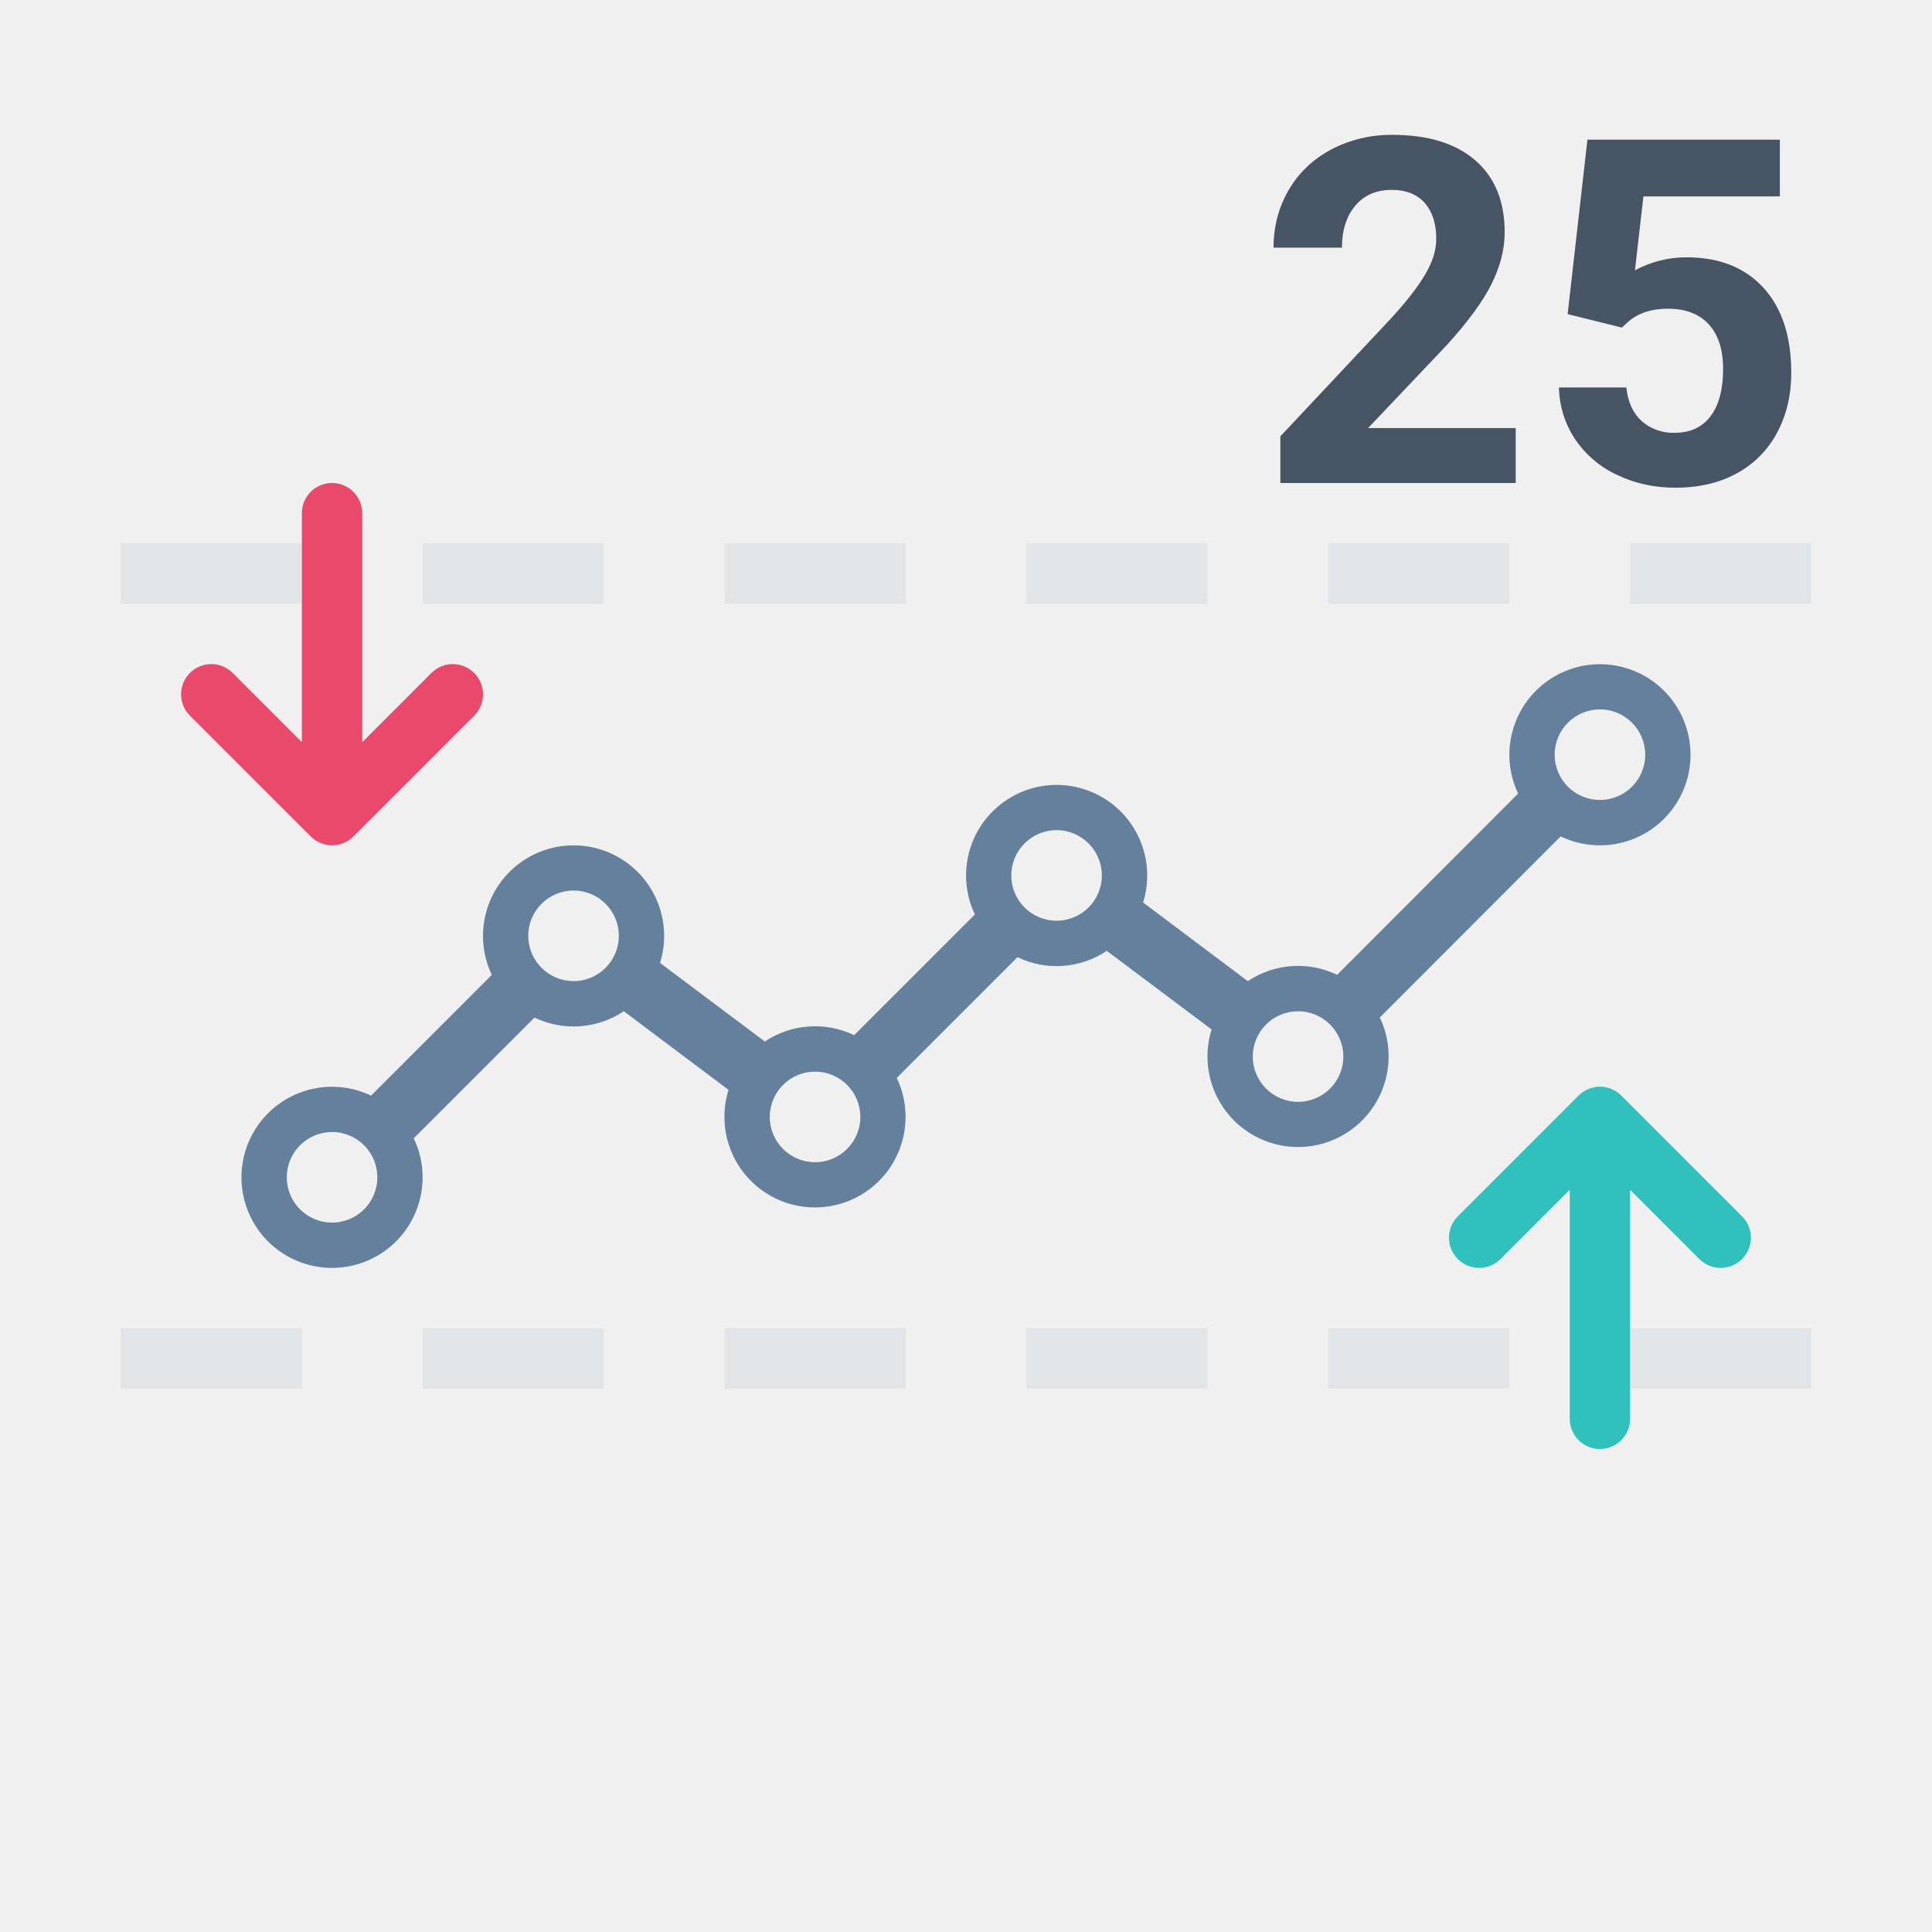
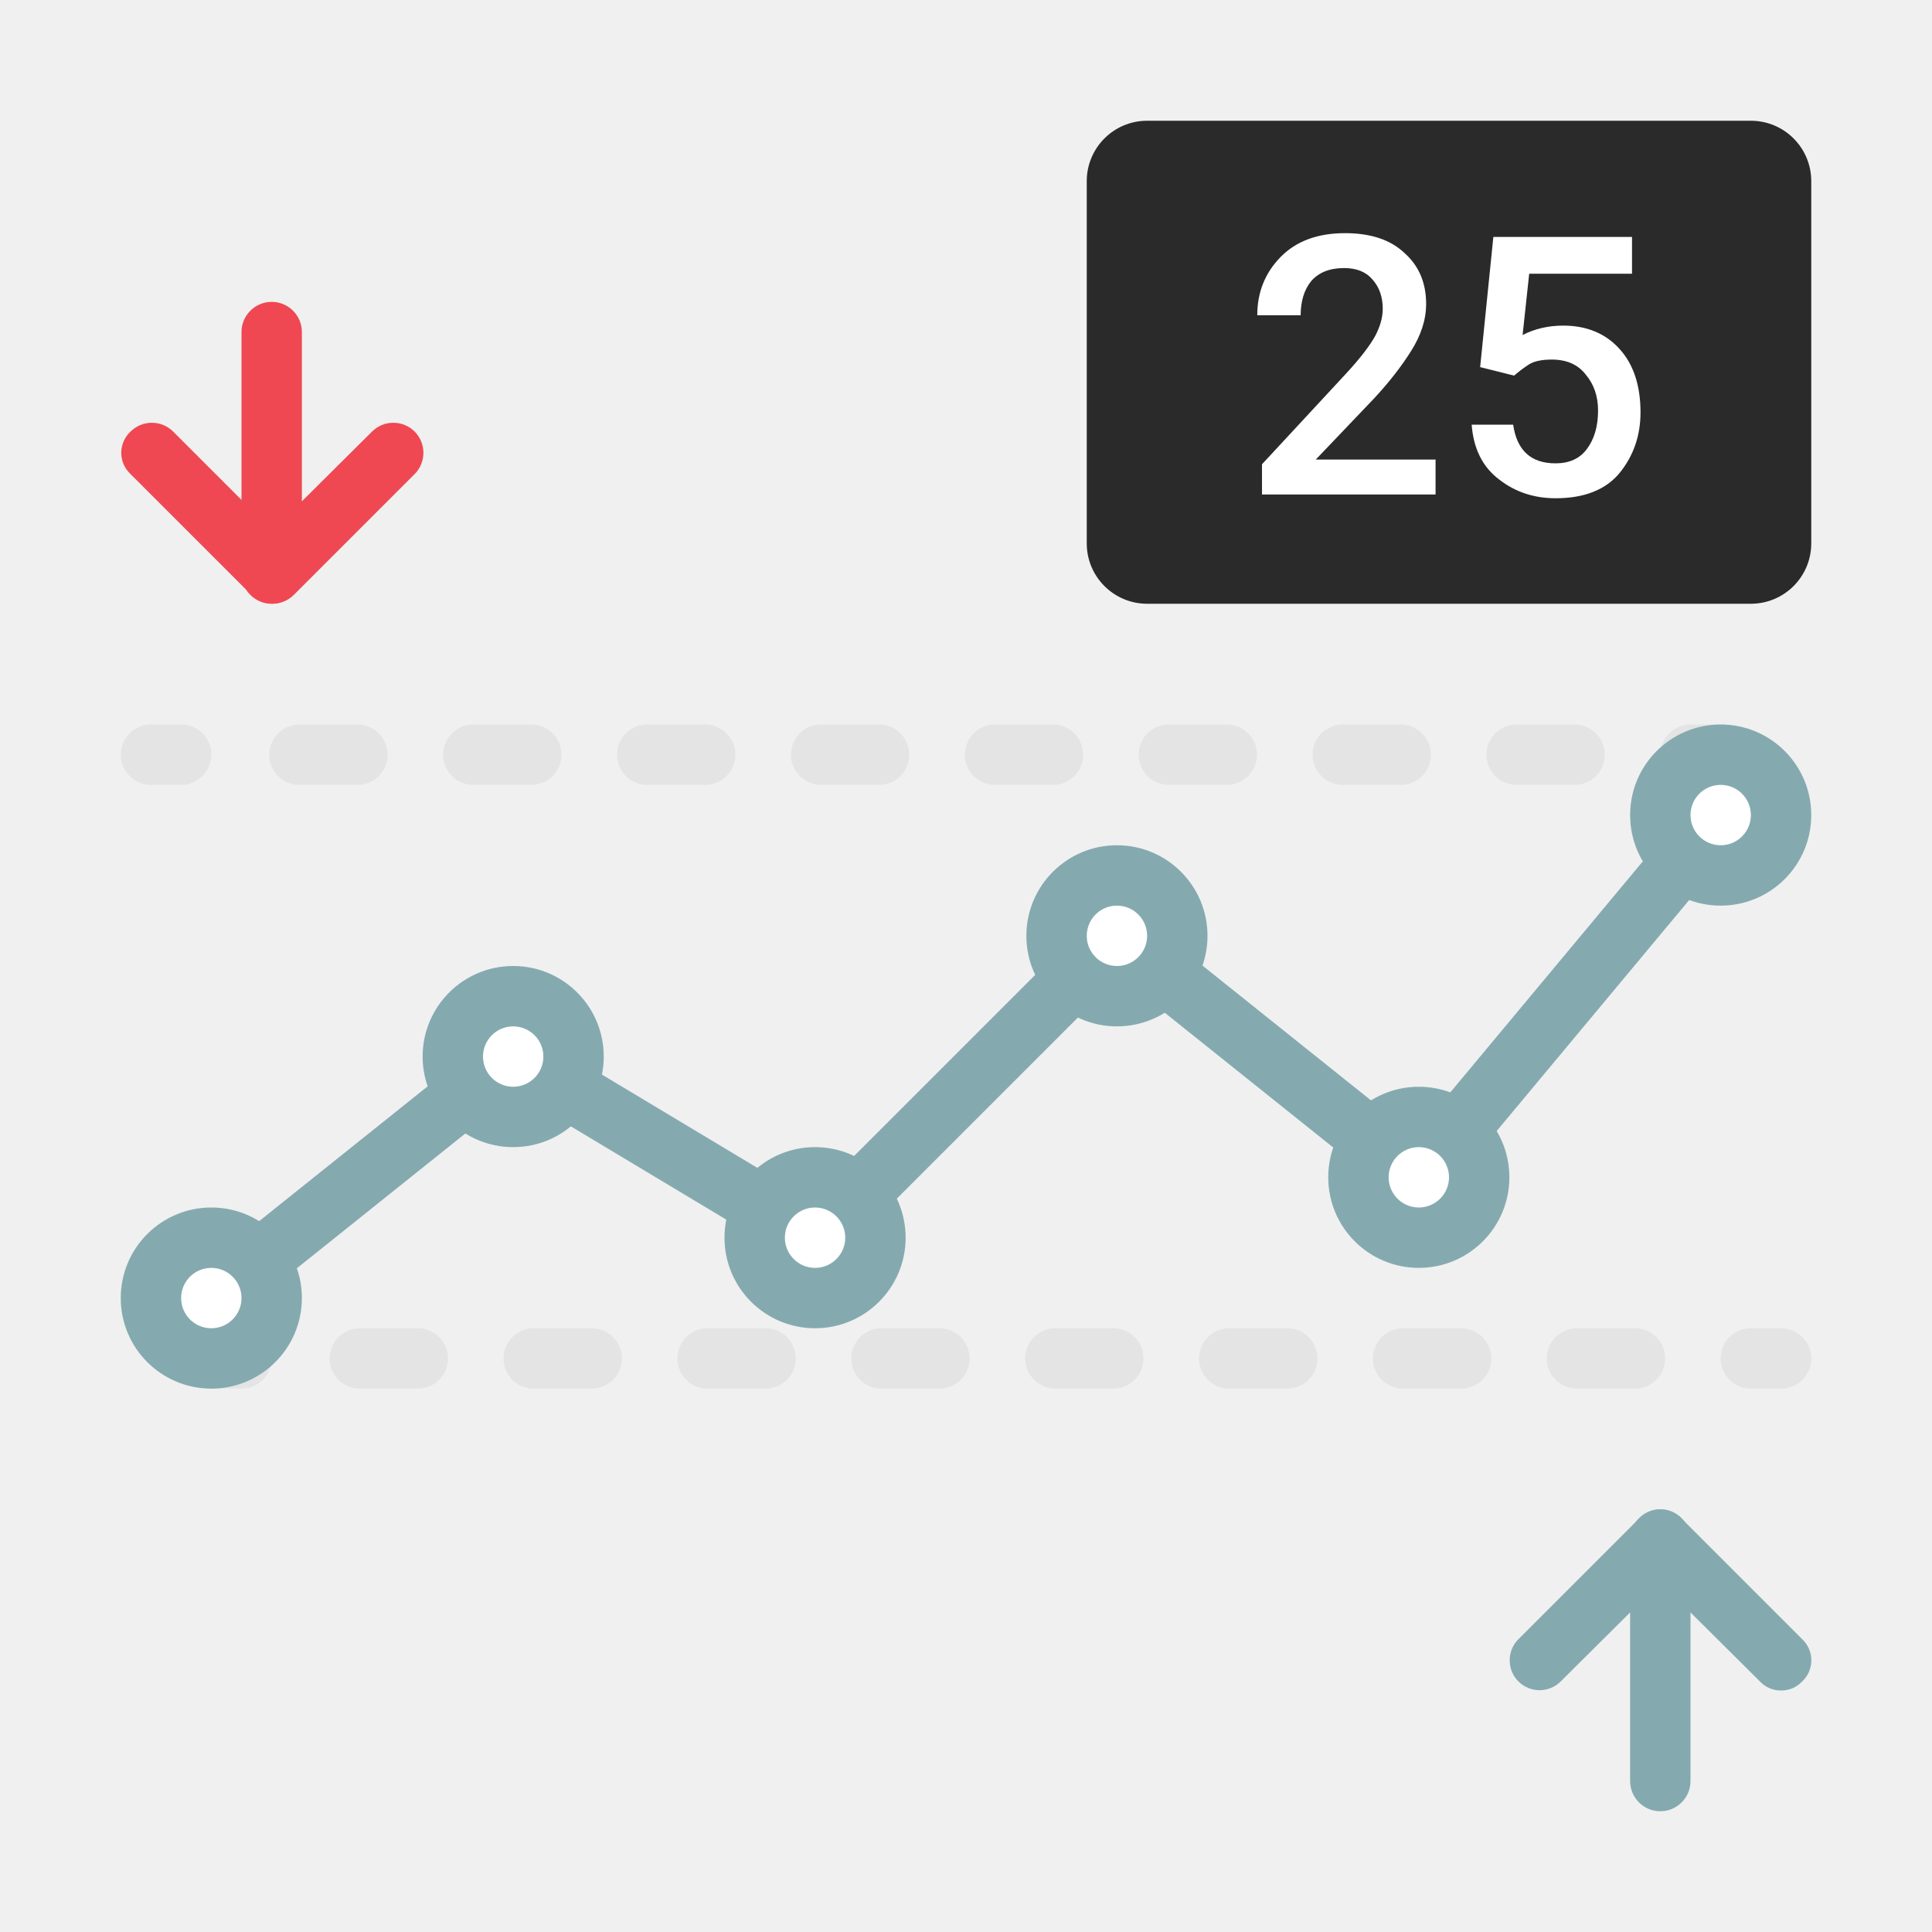
- <svg xmlns="http://www.w3.org/2000/svg" width="32" height="32" viewBox="0 0 32 32">
-   <g stroke="none" fill="none" fill-rule="evenodd">
-     <path fill="#64809C" fill-opacity=".109" d="M2 9h3v1H2V9zm5 0h3v1H7V9zm5 0h3v1h-3V9zm5 0h3v1h-3V9zm5 0h3v1h-3V9zm5 0h3v1h-3V9zM2 22h3v1H2v-1zm5 0h3v1H7v-1zm5 0h3v1h-3v-1zm5 0h3v1h-3v-1zm5 0h3v1h-3v-1zm5 0h3v1h-3v-1z" />
-     <path fill="#465463" d="M25.105 8h-3.898v-.773l1.84-1.961c.252-.276.44-.517.56-.723.122-.206.182-.401.182-.586 0-.253-.064-.451-.191-.596-.128-.144-.31-.216-.547-.216-.255 0-.457.087-.604.263-.147.176-.22.407-.22.694h-1.133c0-.347.082-.663.248-.95.165-.286.399-.51.701-.673a2.131 2.131 0 0 1 1.027-.245c.586 0 1.041.141 1.366.422.324.282.486.679.486 1.192 0 .28-.073.567-.219.859-.146.292-.396.632-.75 1.02L22.66 7.09h2.445V8zm.86-2.797l.328-2.89h3.187v.94H27.22l-.14 1.224a1.79 1.79 0 0 1 .855-.215c.541 0 .966.168 1.273.504.307.336.461.806.461 1.41 0 .367-.078.696-.232.986a1.64 1.64 0 0 1-.666.676c-.29.16-.63.24-1.024.24-.344 0-.663-.07-.957-.209a1.698 1.698 0 0 1-.697-.588 1.602 1.602 0 0 1-.272-.863h1.117c.024.237.107.421.249.553a.786.786 0 0 0 .556.197c.255 0 .452-.092.59-.275.138-.184.207-.444.207-.78 0-.323-.08-.57-.238-.742-.16-.172-.384-.258-.676-.258-.268 0-.486.07-.652.211l-.11.102-.898-.223z" />
-     <path fill="#64809C" fill-rule="nonzero" d="M25.145 13.144a1.5 1.5 0 1 1 .705.709l-2.996 3a1.5 1.5 0 1 1-2.786.198l-1.736-1.302a1.493 1.493 0 0 1-1.479.105l-2 2a1.5 1.5 0 1 1-2.786.198l-1.735-1.303a1.493 1.493 0 0 1-1.479.105l-2 2a1.5 1.5 0 1 1-.707-.707l2-2a1.5 1.5 0 1 1 2.786-.198l1.736 1.302a1.493 1.493 0 0 1 1.479-.105l2-2a1.5 1.5 0 1 1 2.786-.198l1.735 1.303a1.493 1.493 0 0 1 1.479-.105l2.998-3.002zM5.5 20.25a.75.75 0 1 0 0-1.5.75.75 0 0 0 0 1.5zm4-4a.75.75 0 1 0 0-1.5.75.75 0 0 0 0 1.5zm4 3a.75.75 0 1 0 0-1.5.75.75 0 0 0 0 1.5zm4-4a.75.75 0 1 0 0-1.5.75.75 0 0 0 0 1.5zm4 3a.75.75 0 1 0 0-1.5.75.75 0 0 0 0 1.5zm5-5a.75.75 0 1 0 0-1.5.75.75 0 0 0 0 1.5z" />
-     <path fill="#32C0BD" fill-rule="nonzero" d="M26 19.707l-1.146 1.147a.5.5 0 1 1-.708-.708l2-2a.5.5 0 0 1 .708 0l2 2a.5.5 0 1 1-.708.708L27 19.707V23.5a.5.5 0 0 1-1 0v-3.793z" />
-     <path fill="#E94A6B" fill-rule="nonzero" d="M5 12.293V8.5a.5.5 0 0 1 1 0v3.793l1.146-1.147a.5.5 0 1 1 .708.708l-2 2a.5.5 0 0 1-.708 0l-2-2a.5.5 0 1 1 .708-.708L5 12.293z" />
-   </g>
+ <svg xmlns="http://www.w3.org/2000/svg" id="Layer_1" data-name="Layer 1" viewBox="0 0 32 32" height="32" width="32">
+   <defs>
+     <style>.cls-1{fill:#2a2a2a}.cls-2{font-size:6px;font-family:Roboto-Medium,Roboto;font-weight:500}.cls-2,.cls-9{fill:#fff}.cls-3,.cls-5,.cls-6,.cls-8{fill:none}.cls-4{fill:#ef4852}.cls-5,.cls-6{stroke:#e4e4e4}.cls-5,.cls-6,.cls-8{stroke-linecap:round;stroke-linejoin:round}.cls-6{stroke-dasharray:.96 1.92}.cls-7{fill:#84aaaf}.cls-8{stroke:#84aaaf}</style>
+   </defs>
+   <rect class="cls-1" x="18" y="2" width="12" height="8" rx="1" />
+   <text class="cls-2" transform="translate(20.59 8.19)">25</text>
+   <path class="cls-3" d="M0 0h32v32H0z" />
+   <path class="cls-4" d="M4.5 10a.5.5 0 0 1-.5-.5v-4a.5.5 0 0 1 1 0v4a.5.5 0 0 1-.5.5z" />
+   <path class="cls-4" d="M4.51 10a.49.49 0 0 1-.35-.15l-2-2a.48.48 0 0 1 0-.7.5.5 0 0 1 .71 0l1.64 1.64 1.65-1.64a.5.5 0 0 1 .71 0 .5.5 0 0 1 0 .7l-2 2a.51.51 0 0 1-.36.15z" />
+   <path class="cls-5" d="M28.5 12.5H28" />
+   <path class="cls-6" d="M26.08 12.5H3.96" />
+   <path class="cls-5" d="M3 12.5h-.5M29.5 22.5H29" />
+   <path class="cls-6" d="M27.08 22.5H4.96" />
+   <path class="cls-5" d="M4 22.5h-.5" />
+   <path class="cls-7" d="M27.5 30a.5.5 0 0 1-.5-.5v-4a.5.5 0 0 1 1 0v4a.5.5 0 0 1-.5.5z" />
+   <path class="cls-7" d="M29.5 28a.47.47 0 0 1-.35-.15l-1.65-1.64-1.65 1.64a.49.49 0 0 1-.7-.7l2-2a.48.48 0 0 1 .7 0l2 2a.48.48 0 0 1 0 .7.47.47 0 0 1-.35.15z" />
+   <path class="cls-8" d="M3.5 21.5l5-4 5 3 5-5 5 4 5-6" />
+   <circle class="cls-9" cx="13.5" cy="20.5" r="1" />
+   <path class="cls-7" d="M13.5 20a.5.5 0 1 1-.5.5.5.5 0 0 1 .5-.5m0-1a1.5 1.5 0 1 0 1.5 1.5 1.5 1.5 0 0 0-1.5-1.5z" />
+   <circle class="cls-9" cx="23.5" cy="19.5" r="1" />
+   <path class="cls-7" d="M23.5 19a.5.5 0 1 1-.5.5.5.5 0 0 1 .5-.5m0-1a1.5 1.5 0 1 0 1.5 1.5 1.5 1.5 0 0 0-1.5-1.5z" />
+   <circle class="cls-9" cx="28.5" cy="13.5" r="1" />
+   <path class="cls-7" d="M28.5 13a.5.5 0 1 1-.5.5.5.5 0 0 1 .5-.5m0-1a1.5 1.5 0 1 0 1.5 1.5 1.5 1.5 0 0 0-1.5-1.5z" />
+   <circle class="cls-9" cx="18.5" cy="15.5" r="1" />
+   <path class="cls-7" d="M18.5 15a.5.5 0 1 1-.5.5.5.5 0 0 1 .5-.5m0-1a1.5 1.5 0 1 0 1.5 1.5 1.5 1.5 0 0 0-1.5-1.5z" />
+   <circle class="cls-9" cx="8.5" cy="17.5" r="1" />
+   <path class="cls-7" d="M8.5 17a.5.5 0 1 1-.5.5.5.5 0 0 1 .5-.5m0-1a1.5 1.5 0 1 0 1.5 1.5A1.5 1.5 0 0 0 8.5 16z" />
+   <circle class="cls-9" cx="3.5" cy="21.5" r="1" />
+   <path class="cls-7" d="M3.5 21a.5.5 0 1 1-.5.5.5.5 0 0 1 .5-.5m0-1A1.5 1.5 0 1 0 5 21.5 1.5 1.5 0 0 0 3.5 20z" />
</svg>
